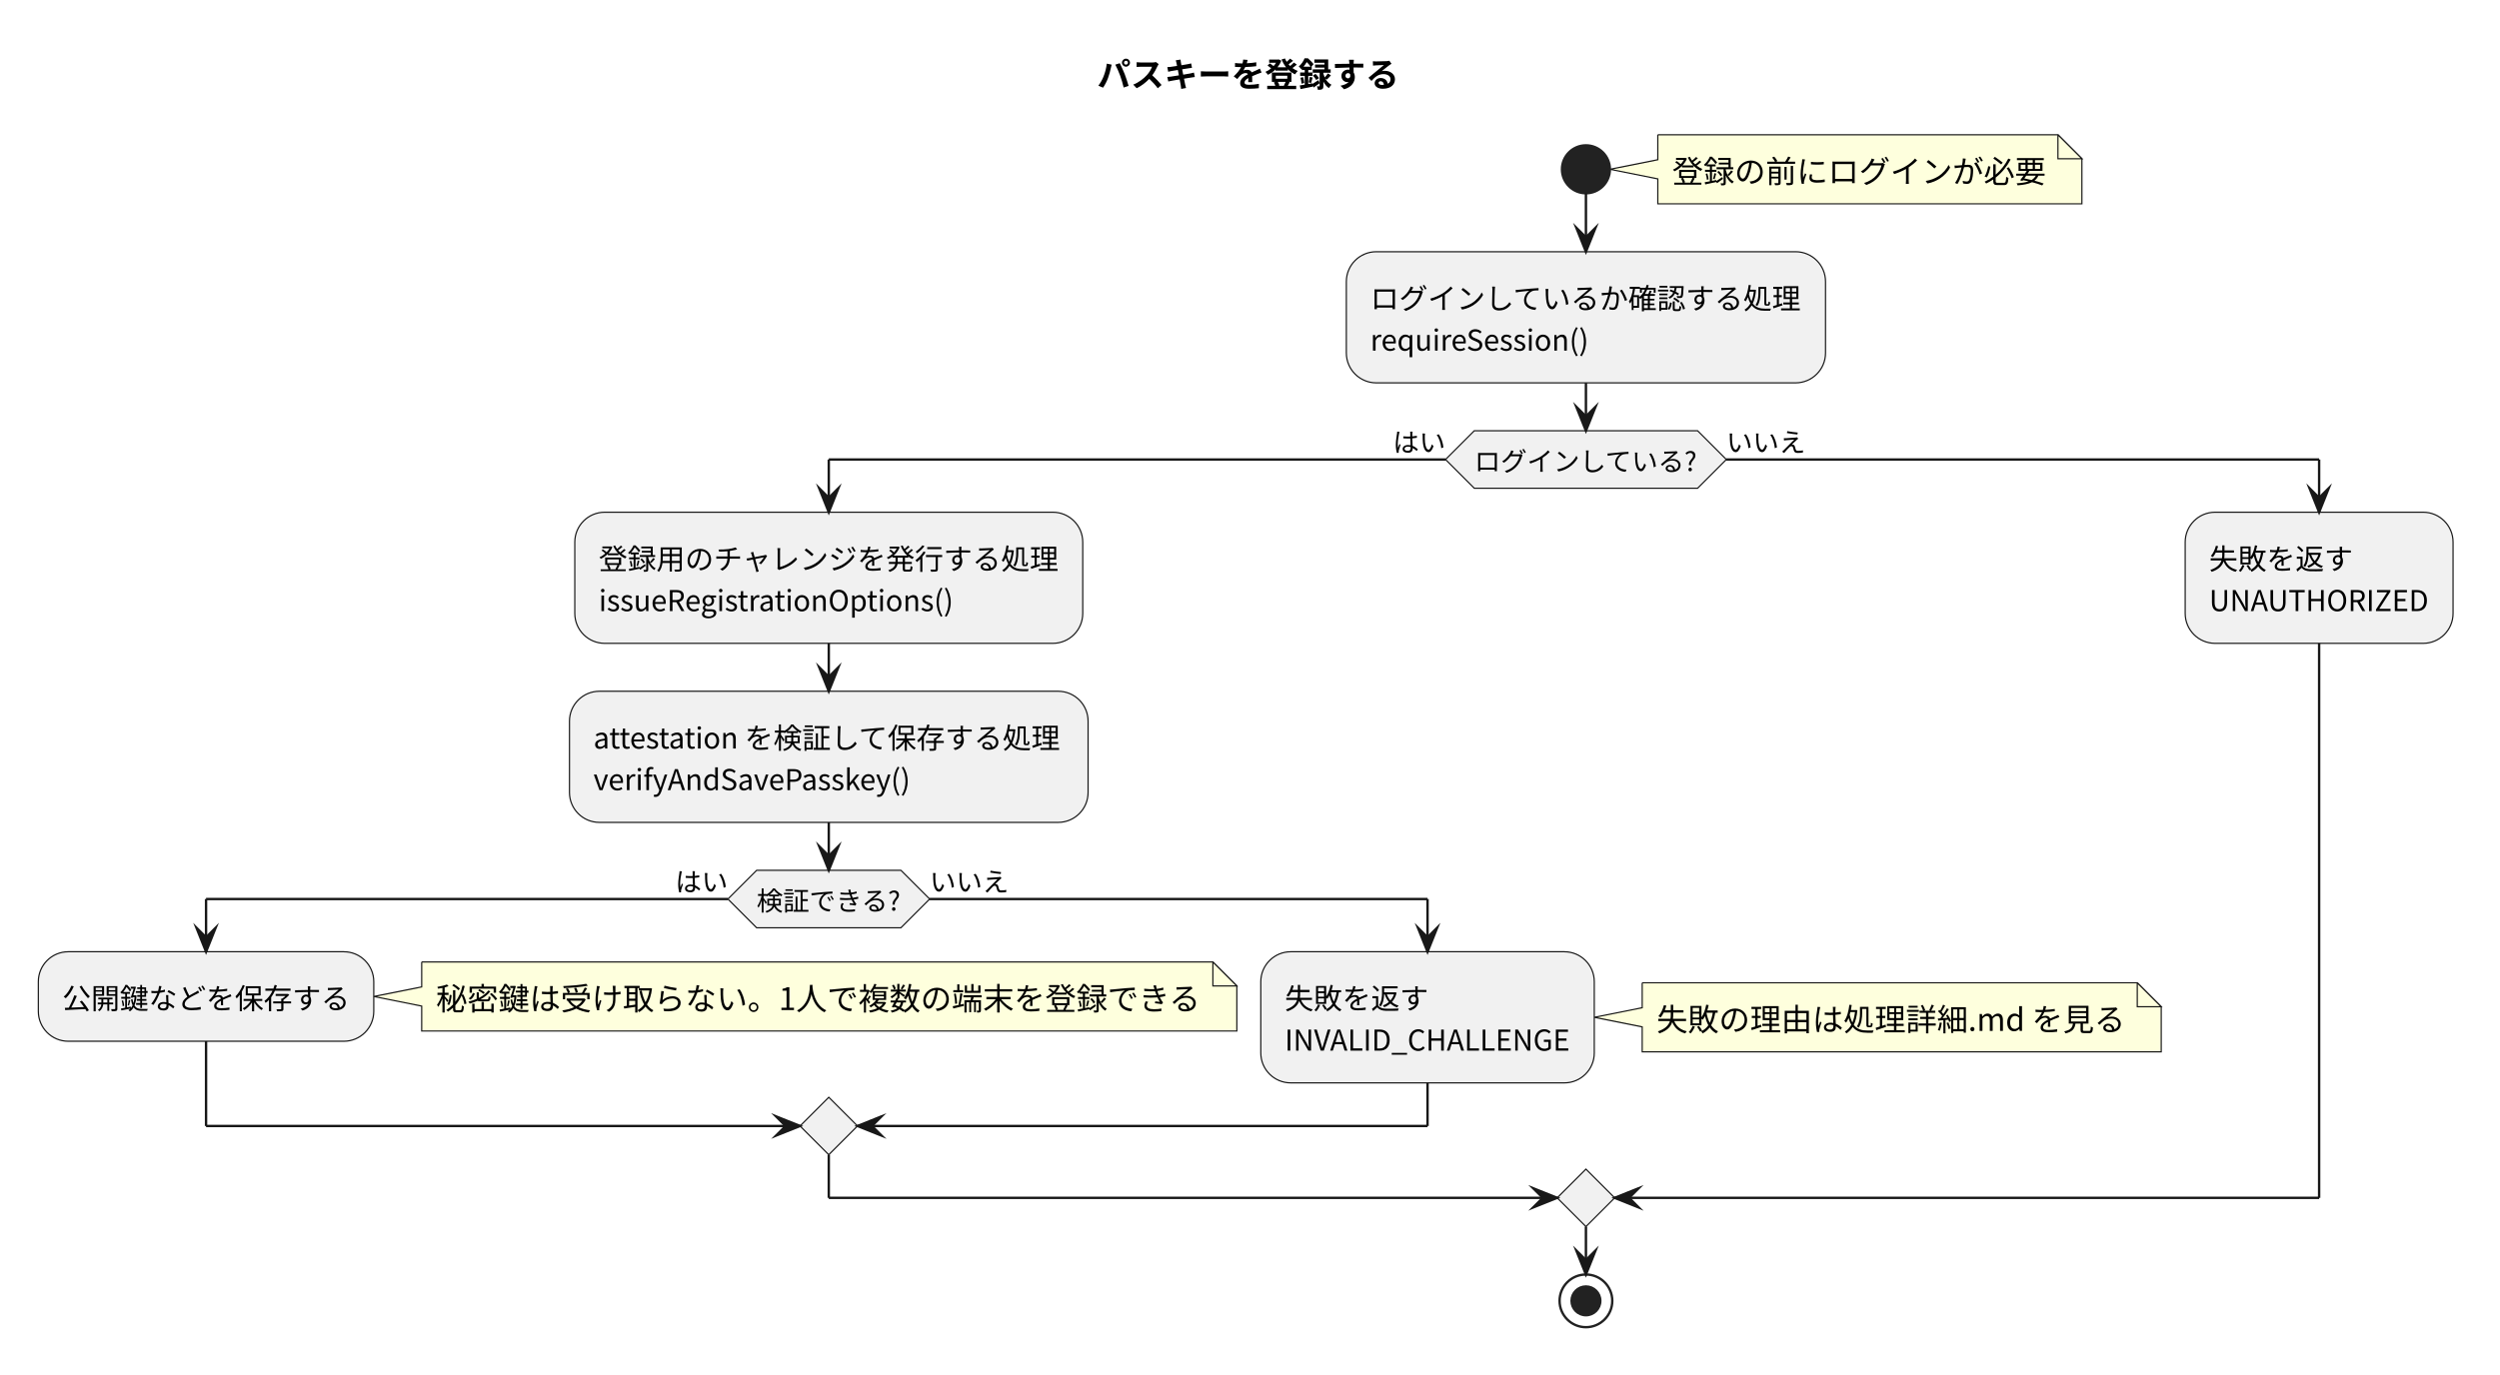
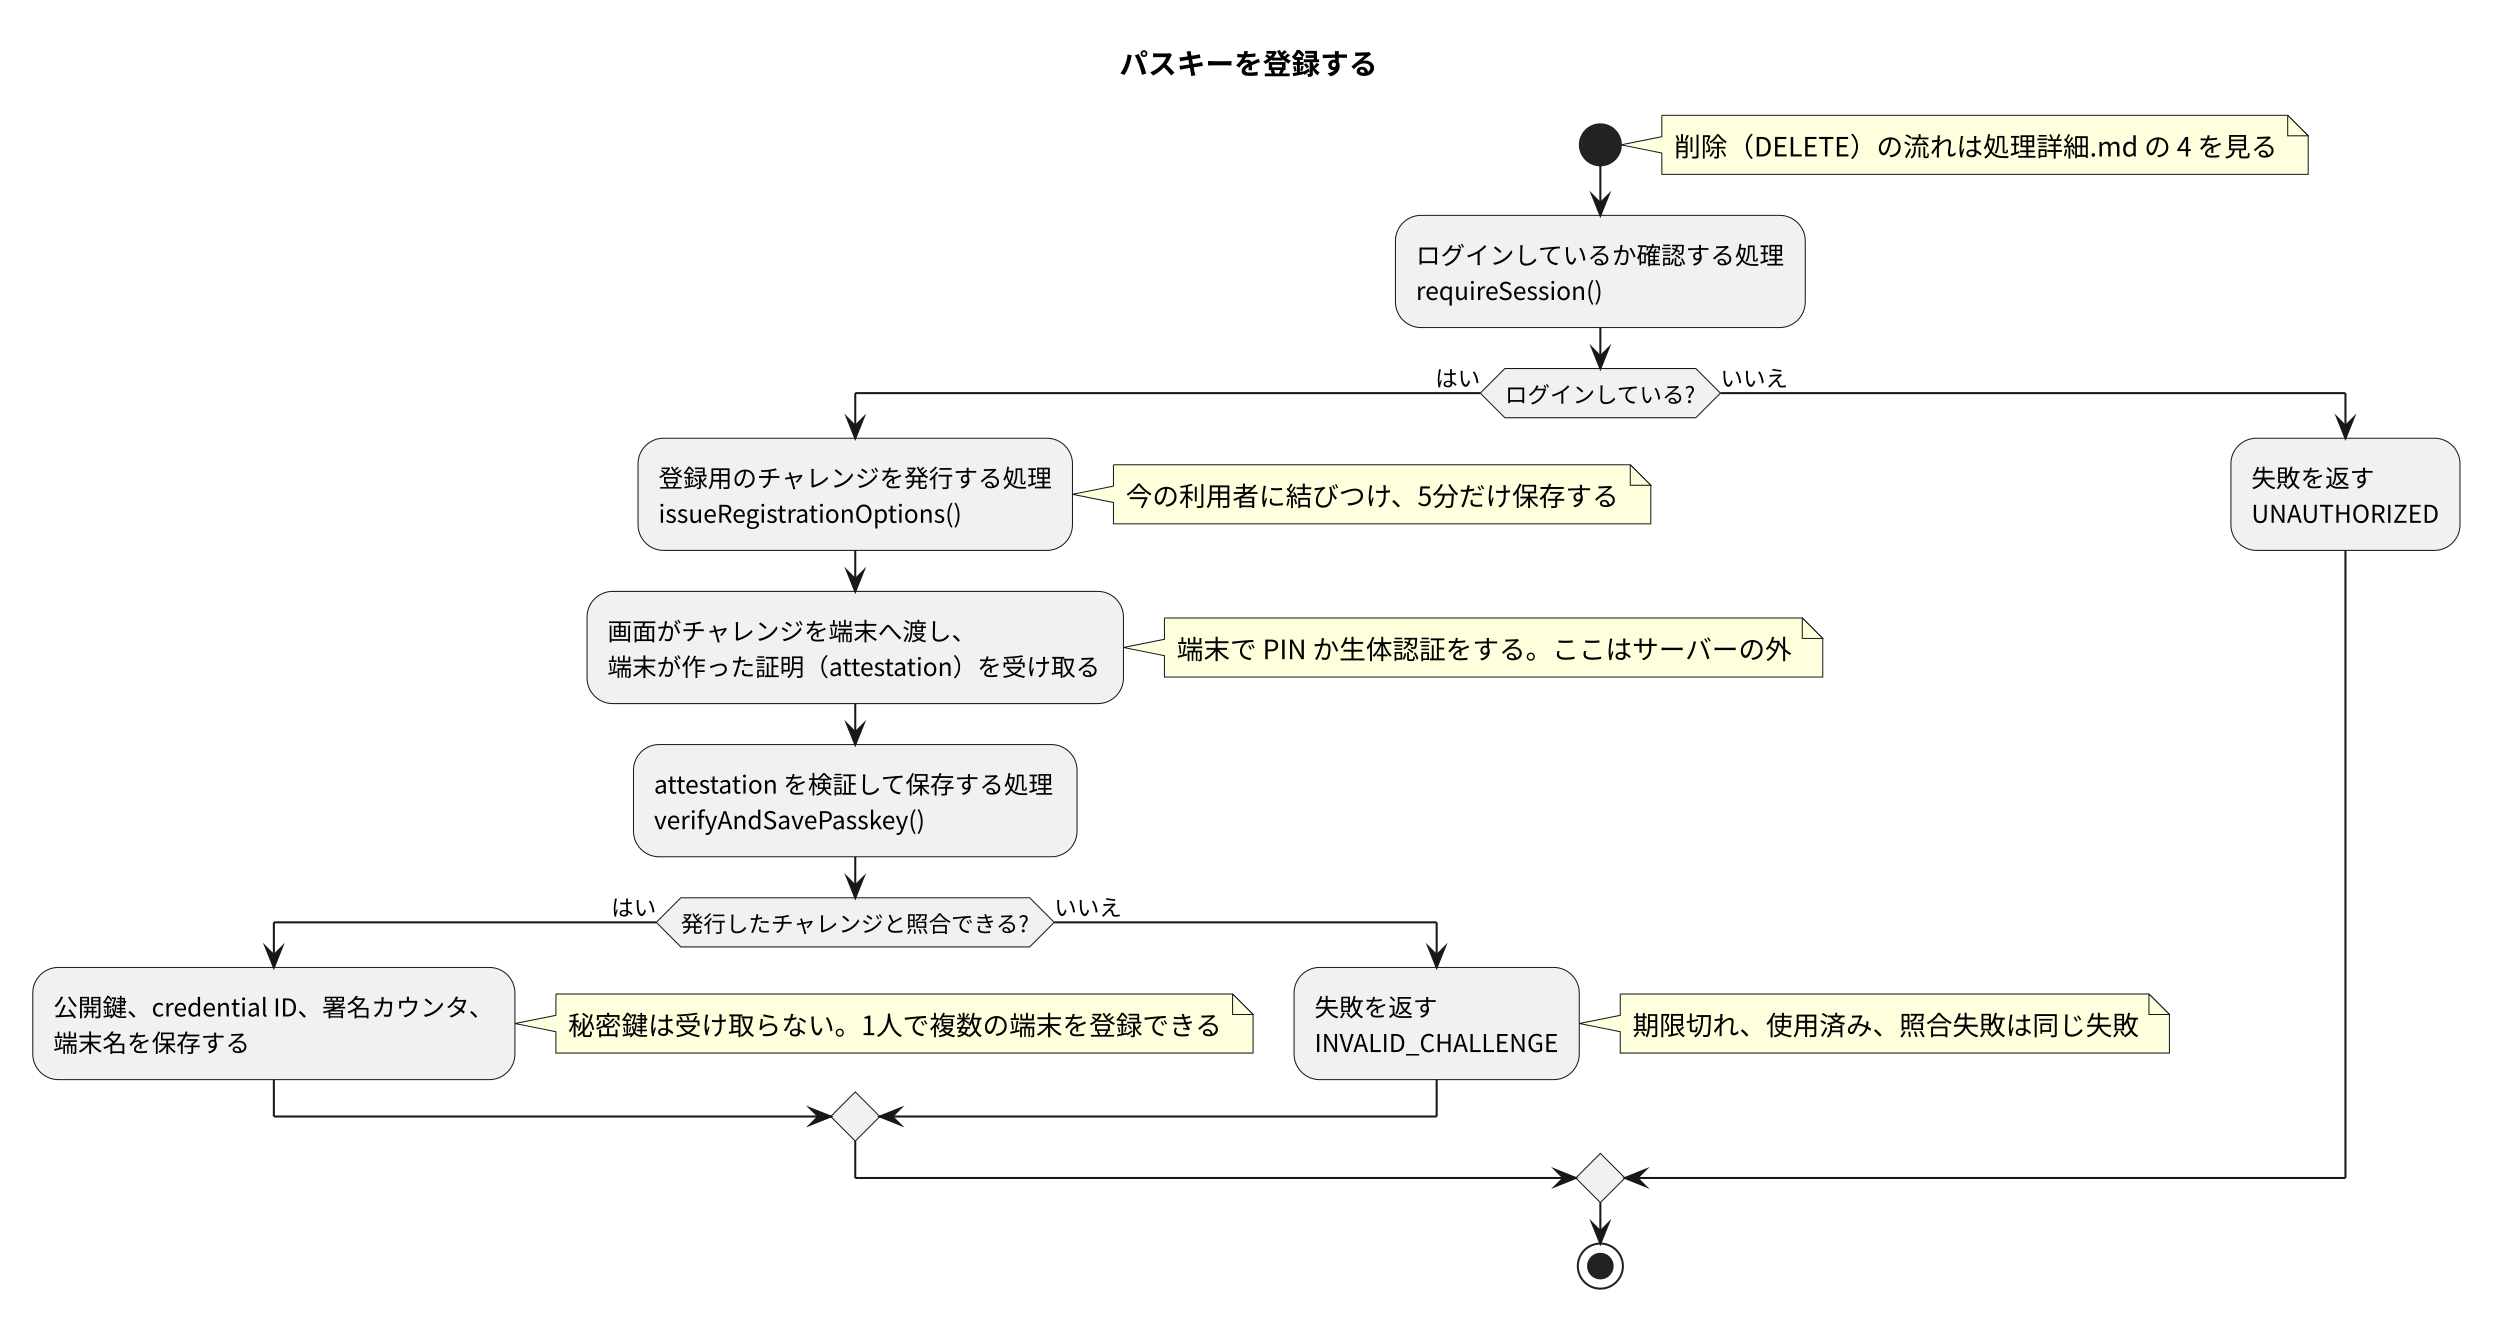
- <svg xmlns="http://www.w3.org/2000/svg" version="1.1" data-diagram-type="ACTIVITY" style="width:1043px;height:574px;background:#FFFFFF;" width="1043px" height="574px" viewBox="0 0 1043 574" zoomAndPan="magnify" preserveAspectRatio="none" contentStyleType="text/css">
+ <svg xmlns="http://www.w3.org/2000/svg" version="1.1" data-diagram-type="ACTIVITY" style="width:1220px;height:648px;background:#FFFFFF;" width="1220px" height="648px" viewBox="0 0 1220 648" zoomAndPan="magnify" preserveAspectRatio="none" contentStyleType="text/css">
  <defs />
  <g font-family="sans-serif" lengthAdjust="spacing">
    <g class="title" data-source-line="7">
-       <text x="457.913" y="36.24" fill="#000" font-size="14" textLength="125.999" font-weight="700" font-family="'Noto Sans CJK JP'">パスキーを登録する</text>
+       <text x="546.242" y="36.24" fill="#000" font-size="14" textLength="125.999" font-weight="700" font-family="'Noto Sans CJK JP'">パスキーを登録する</text>
    </g>
-     <path d="M691.915,56.272 L691.915,66.684 L671.915,70.684 L691.915,74.684 L691.915,85.096 A0,0 0 0 0 691.915,85.096 L868.915,85.096 A0,0 0 0 0 868.915,85.096 L868.915,66.272 L858.915,56.272 L691.915,56.272 A0,0 0 0 0 691.915,56.272" style="stroke:#181818;stroke-width:0.5;" fill="#FEFFDD" />
-     <path d="M858.915,56.272 L858.915,66.272 L868.915,66.272 L858.915,56.272" style="stroke:#181818;stroke-width:0.5;" fill="#FEFFDD" />
-     <text x="697.915" y="76.352" fill="#000" font-size="13" textLength="156" font-family="'Noto Sans CJK JP'">登録の前にログインが必要</text>
-     <ellipse cx="661.915" cy="70.684" rx="10" ry="10" fill="#222" style="stroke:#222;stroke-width:1;" />
-     <rect x="561.914" y="105.096" width="200.001" height="54.752" fill="#F1F1F1" style="stroke:#181818;stroke-width:0.5;" rx="12.5" ry="12.5" />
-     <text x="571.914" y="129.016" fill="#000" font-size="12" textLength="180.001" font-family="'Noto Sans CJK JP'">ログインしているか確認する処理</text>
-     <text x="571.914" y="146.392" fill="#000" font-size="12" textLength="91.669" font-family="'Noto Sans CJK JP'">requireSession()</text>
-     <polygon points="615.308,179.848,708.522,179.848,720.522,191.848,708.522,203.848,615.308,203.848,603.308,191.848,615.308,179.848" fill="#F1F1F1" style="stroke:#181818;stroke-width:0.5;stroke-linejoin:miter;stroke-miterlimit:10;" />
-     <text x="615.308" y="196.644" fill="#000" font-size="11" textLength="93.213" font-family="'Noto Sans CJK JP'">ログインしている?</text>
-     <text x="581.309" y="188.68" fill="#000" font-size="11" textLength="22" font-family="'Noto Sans CJK JP'">はい</text>
-     <text x="720.522" y="188.68" fill="#000" font-size="11" textLength="33" font-family="'Noto Sans CJK JP'">いいえ</text>
-     <rect x="239.904" y="213.848" width="212.001" height="54.752" fill="#F1F1F1" style="stroke:#181818;stroke-width:0.5;" rx="12.5" ry="12.5" />
-     <text x="249.904" y="237.768" fill="#000" font-size="12" textLength="192.001" font-family="'Noto Sans CJK JP'">登録用のチャレンジを発行する処理</text>
-     <text x="249.904" y="255.144" fill="#000" font-size="12" textLength="149.257" font-family="'Noto Sans CJK JP'">issueRegistrationOptions()</text>
-     <rect x="237.678" y="288.6" width="216.453" height="54.752" fill="#F1F1F1" style="stroke:#181818;stroke-width:0.5;" rx="12.5" ry="12.5" />
-     <text x="247.678" y="312.521" fill="#000" font-size="12" textLength="196.453" font-family="'Noto Sans CJK JP'">attestation を検証して保存する処理</text>
-     <text x="247.678" y="329.897" fill="#000" font-size="12" textLength="133.093" font-family="'Noto Sans CJK JP'">verifyAndSavePasskey()</text>
-     <polygon points="315.798,363.353,376.011,363.353,388.011,375.353,376.011,387.353,315.798,387.353,303.798,375.353,315.798,363.353" fill="#F1F1F1" style="stroke:#181818;stroke-width:0.5;stroke-linejoin:miter;stroke-miterlimit:10;" />
-     <text x="315.798" y="380.149" fill="#000" font-size="11" textLength="60.214" font-family="'Noto Sans CJK JP'">検証できる?</text>
-     <text x="281.798" y="372.185" fill="#000" font-size="11" textLength="22" font-family="'Noto Sans CJK JP'">はい</text>
-     <text x="388.011" y="372.185" fill="#000" font-size="11" textLength="33" font-family="'Noto Sans CJK JP'">いいえ</text>
-     <path d="M176.001,401.629 L176.001,412.041 L156.001,416.041 L176.001,420.041 L176.001,430.453 A0,0 0 0 0 176.001,430.453 L516.216,430.453 A0,0 0 0 0 516.216,430.453 L516.216,411.629 L506.216,401.629 L176.001,401.629 A0,0 0 0 0 176.001,401.629" style="stroke:#181818;stroke-width:0.5;" fill="#FEFFDD" />
-     <path d="M506.216,401.629 L506.216,411.629 L516.216,411.629 L506.216,401.629" style="stroke:#181818;stroke-width:0.5;" fill="#FEFFDD" />
-     <text x="182.001" y="421.709" fill="#000" font-size="13" textLength="319.215" font-family="'Noto Sans CJK JP'">秘密鍵は受け取らない。1人で複数の端末を登録できる</text>
-     <rect x="16" y="397.353" width="140.001" height="37.376" fill="#F1F1F1" style="stroke:#181818;stroke-width:0.5;" rx="12.5" ry="12.5" />
-     <text x="26" y="421.273" fill="#000" font-size="12" textLength="120.001" font-family="'Noto Sans CJK JP'">公開鍵などを保存する</text>
-     <path d="M685.401,410.317 L685.401,420.729 L665.401,424.729 L685.401,428.729 L685.401,439.141 A0,0 0 0 0 685.401,439.141 L902.025,439.141 A0,0 0 0 0 902.025,439.141 L902.025,420.317 L892.025,410.317 L685.401,410.317 A0,0 0 0 0 685.401,410.317" style="stroke:#181818;stroke-width:0.5;" fill="#FEFFDD" />
-     <path d="M892.025,410.317 L892.025,420.317 L902.025,420.317 L892.025,410.317" style="stroke:#181818;stroke-width:0.5;" fill="#FEFFDD" />
-     <text x="691.401" y="430.397" fill="#000" font-size="13" textLength="195.624" font-family="'Noto Sans CJK JP'">失敗の理由は処理詳細.md を見る</text>
-     <rect x="526.216" y="397.353" width="139.185" height="54.752" fill="#F1F1F1" style="stroke:#181818;stroke-width:0.5;" rx="12.5" ry="12.5" />
-     <text x="536.216" y="421.273" fill="#000" font-size="12" textLength="60" font-family="'Noto Sans CJK JP'">失敗を返す</text>
-     <text x="536.216" y="438.649" fill="#000" font-size="12" textLength="119.185" font-family="'Noto Sans CJK JP'">INVALID_CHALLENGE</text>
-     <polygon points="345.905,458.105,357.905,470.105,345.905,482.105,333.905,470.105,345.905,458.105" fill="#F1F1F1" style="stroke:#181818;stroke-width:0.5;stroke-linejoin:miter;stroke-miterlimit:10;" />
-     <rect x="912.025" y="213.848" width="111.801" height="54.752" fill="#F1F1F1" style="stroke:#181818;stroke-width:0.5;" rx="12.5" ry="12.5" />
-     <text x="922.025" y="237.768" fill="#000" font-size="12" textLength="60" font-family="'Noto Sans CJK JP'">失敗を返す</text>
-     <text x="922.025" y="255.144" fill="#000" font-size="12" textLength="91.801" font-family="'Noto Sans CJK JP'">UNAUTHORIZED</text>
-     <polygon points="661.915,488.105,673.915,500.105,661.915,512.105,649.915,500.105,661.915,488.105" fill="#F1F1F1" style="stroke:#181818;stroke-width:0.5;stroke-linejoin:miter;stroke-miterlimit:10;" />
-     <ellipse cx="661.915" cy="543.105" rx="11" ry="11" fill="none" style="stroke:#222;stroke-width:1;" />
-     <ellipse cx="661.915" cy="543.105" rx="6" ry="6" fill="#222" style="stroke:#222;stroke-width:1;" />
-     <line x1="661.915" y1="80.684" x2="661.915" y2="105.096" style="stroke:#181818;stroke-width:1;" />
-     <polygon points="657.915,95.096,661.915,105.096,665.915,95.096,661.915,99.096" fill="#181818" style="stroke:#181818;stroke-width:1;stroke-linejoin:miter;stroke-miterlimit:10;" />
-     <line x1="345.905" y1="268.6" x2="345.905" y2="288.6" style="stroke:#181818;stroke-width:1;" />
-     <polygon points="341.905,278.6,345.905,288.6,349.905,278.6,345.905,282.6" fill="#181818" style="stroke:#181818;stroke-width:1;stroke-linejoin:miter;stroke-miterlimit:10;" />
-     <line x1="303.798" y1="375.353" x2="86" y2="375.353" style="stroke:#181818;stroke-width:1;" />
-     <line x1="86" y1="375.353" x2="86" y2="397.353" style="stroke:#181818;stroke-width:1;" />
-     <polygon points="82,387.353,86,397.353,90,387.353,86,391.353" fill="#181818" style="stroke:#181818;stroke-width:1;stroke-linejoin:miter;stroke-miterlimit:10;" />
-     <line x1="388.011" y1="375.353" x2="595.809" y2="375.353" style="stroke:#181818;stroke-width:1;" />
-     <line x1="595.809" y1="375.353" x2="595.809" y2="397.353" style="stroke:#181818;stroke-width:1;" />
-     <polygon points="591.809,387.353,595.809,397.353,599.809,387.353,595.809,391.353" fill="#181818" style="stroke:#181818;stroke-width:1;stroke-linejoin:miter;stroke-miterlimit:10;" />
-     <line x1="86" y1="434.729" x2="86" y2="470.105" style="stroke:#181818;stroke-width:1;" />
-     <line x1="86" y1="470.105" x2="333.905" y2="470.105" style="stroke:#181818;stroke-width:1;" />
-     <polygon points="323.905,466.105,333.905,470.105,323.905,474.105,327.905,470.105" fill="#181818" style="stroke:#181818;stroke-width:1;stroke-linejoin:miter;stroke-miterlimit:10;" />
-     <line x1="595.809" y1="452.105" x2="595.809" y2="470.105" style="stroke:#181818;stroke-width:1;" />
-     <line x1="595.809" y1="470.105" x2="357.905" y2="470.105" style="stroke:#181818;stroke-width:1;" />
-     <polygon points="367.905,466.105,357.905,470.105,367.905,474.105,363.905,470.105" fill="#181818" style="stroke:#181818;stroke-width:1;stroke-linejoin:miter;stroke-miterlimit:10;" />
-     <line x1="345.905" y1="343.353" x2="345.905" y2="363.353" style="stroke:#181818;stroke-width:1;" />
-     <polygon points="341.905,353.353,345.905,363.353,349.905,353.353,345.905,357.353" fill="#181818" style="stroke:#181818;stroke-width:1;stroke-linejoin:miter;stroke-miterlimit:10;" />
-     <line x1="603.308" y1="191.848" x2="345.905" y2="191.848" style="stroke:#181818;stroke-width:1;" />
-     <line x1="345.905" y1="191.848" x2="345.905" y2="213.848" style="stroke:#181818;stroke-width:1;" />
-     <polygon points="341.905,203.848,345.905,213.848,349.905,203.848,345.905,207.848" fill="#181818" style="stroke:#181818;stroke-width:1;stroke-linejoin:miter;stroke-miterlimit:10;" />
-     <line x1="720.522" y1="191.848" x2="967.926" y2="191.848" style="stroke:#181818;stroke-width:1;" />
-     <line x1="967.926" y1="191.848" x2="967.926" y2="213.848" style="stroke:#181818;stroke-width:1;" />
-     <polygon points="963.926,203.848,967.926,213.848,971.926,203.848,967.926,207.848" fill="#181818" style="stroke:#181818;stroke-width:1;stroke-linejoin:miter;stroke-miterlimit:10;" />
-     <line x1="345.905" y1="482.105" x2="345.905" y2="500.105" style="stroke:#181818;stroke-width:1;" />
-     <line x1="345.905" y1="500.105" x2="649.915" y2="500.105" style="stroke:#181818;stroke-width:1;" />
-     <polygon points="639.915,496.105,649.915,500.105,639.915,504.105,643.915,500.105" fill="#181818" style="stroke:#181818;stroke-width:1;stroke-linejoin:miter;stroke-miterlimit:10;" />
-     <line x1="967.926" y1="268.6" x2="967.926" y2="500.105" style="stroke:#181818;stroke-width:1;" />
-     <line x1="967.926" y1="500.105" x2="673.915" y2="500.105" style="stroke:#181818;stroke-width:1;" />
-     <polygon points="683.915,496.105,673.915,500.105,683.915,504.105,679.915,500.105" fill="#181818" style="stroke:#181818;stroke-width:1;stroke-linejoin:miter;stroke-miterlimit:10;" />
-     <line x1="661.915" y1="159.848" x2="661.915" y2="179.848" style="stroke:#181818;stroke-width:1;" />
-     <polygon points="657.915,169.848,661.915,179.848,665.915,169.848,661.915,173.848" fill="#181818" style="stroke:#181818;stroke-width:1;stroke-linejoin:miter;stroke-miterlimit:10;" />
-     <line x1="661.915" y1="512.105" x2="661.915" y2="532.105" style="stroke:#181818;stroke-width:1;" />
-     <polygon points="657.915,522.105,661.915,532.105,665.915,522.105,661.915,526.105" fill="#181818" style="stroke:#181818;stroke-width:1;stroke-linejoin:miter;stroke-miterlimit:10;" />
+     <path d="M810.974,56.272 L810.974,66.684 L790.974,70.684 L810.974,74.684 L810.974,85.096 A0,0 0 0 0 810.974,85.096 L1126.398,85.096 A0,0 0 0 0 1126.398,85.096 L1126.398,66.272 L1116.398,56.272 L810.974,56.272 A0,0 0 0 0 810.974,56.272" style="stroke:#181818;stroke-width:0.5;" fill="#FEFFDD" />
+     <path d="M1116.398,56.272 L1116.398,66.272 L1126.398,66.272 L1116.398,56.272" style="stroke:#181818;stroke-width:0.5;" fill="#FEFFDD" />
+     <text x="816.974" y="76.352" fill="#000" font-size="13" textLength="294.424" font-family="'Noto Sans CJK JP'">削除（DELETE）の流れは処理詳細.md の 4 を見る</text>
+     <ellipse cx="780.974" cy="70.684" rx="10" ry="10" fill="#222" style="stroke:#222;stroke-width:1;" />
+     <rect x="680.973" y="105.096" width="200.001" height="54.752" fill="#F1F1F1" style="stroke:#181818;stroke-width:0.5;" rx="12.5" ry="12.5" />
+     <text x="690.973" y="129.016" fill="#000" font-size="12" textLength="180.001" font-family="'Noto Sans CJK JP'">ログインしているか確認する処理</text>
+     <text x="690.973" y="146.392" fill="#000" font-size="12" textLength="91.669" font-family="'Noto Sans CJK JP'">requireSession()</text>
+     <polygon points="734.367,179.848,827.58,179.848,839.58,191.848,827.58,203.848,734.367,203.848,722.367,191.848,734.367,179.848" fill="#F1F1F1" style="stroke:#181818;stroke-width:0.5;stroke-linejoin:miter;stroke-miterlimit:10;" />
+     <text x="734.367" y="196.644" fill="#000" font-size="11" textLength="93.213" font-family="'Noto Sans CJK JP'">ログインしている?</text>
+     <text x="700.367" y="188.68" fill="#000" font-size="11" textLength="22" font-family="'Noto Sans CJK JP'">はい</text>
+     <text x="839.58" y="188.68" fill="#000" font-size="11" textLength="33" font-family="'Noto Sans CJK JP'">いいえ</text>
+     <path d="M543.366,226.812 L543.366,237.224 L523.366,241.224 L543.366,245.224 L543.366,255.636 A0,0 0 0 0 543.366,255.636 L805.581,255.636 A0,0 0 0 0 805.581,255.636 L805.581,236.812 L795.581,226.812 L543.366,226.812 A0,0 0 0 0 543.366,226.812" style="stroke:#181818;stroke-width:0.5;" fill="#FEFFDD" />
+     <path d="M795.581,226.812 L795.581,236.812 L805.581,236.812 L795.581,226.812" style="stroke:#181818;stroke-width:0.5;" fill="#FEFFDD" />
+     <text x="549.366" y="246.892" fill="#000" font-size="13" textLength="241.215" font-family="'Noto Sans CJK JP'">今の利用者に結びつけ、5分だけ保存する</text>
+     <rect x="311.364" y="213.848" width="212.001" height="54.752" fill="#F1F1F1" style="stroke:#181818;stroke-width:0.5;" rx="12.5" ry="12.5" />
+     <text x="321.364" y="237.768" fill="#000" font-size="12" textLength="192.001" font-family="'Noto Sans CJK JP'">登録用のチャレンジを発行する処理</text>
+     <text x="321.364" y="255.144" fill="#000" font-size="12" textLength="149.257" font-family="'Noto Sans CJK JP'">issueRegistrationOptions()</text>
+     <path d="M568.248,301.565 L568.248,311.977 L548.248,315.977 L568.248,319.977 L568.248,330.389 A0,0 0 0 0 568.248,330.389 L889.509,330.389 A0,0 0 0 0 889.509,330.389 L889.509,311.565 L879.509,301.565 L568.248,301.565 A0,0 0 0 0 568.248,301.565" style="stroke:#181818;stroke-width:0.5;" fill="#FEFFDD" />
+     <path d="M879.509,301.565 L879.509,311.565 L889.509,311.565 L879.509,301.565" style="stroke:#181818;stroke-width:0.5;" fill="#FEFFDD" />
+     <text x="574.248" y="321.645" fill="#000" font-size="13" textLength="300.261" font-family="'Noto Sans CJK JP'">端末で PIN か生体認証をする。ここはサーバーの外</text>
+     <rect x="286.482" y="288.6" width="261.766" height="54.752" fill="#F1F1F1" style="stroke:#181818;stroke-width:0.5;" rx="12.5" ry="12.5" />
+     <text x="296.482" y="312.521" fill="#000" font-size="12" textLength="180.001" font-family="'Noto Sans CJK JP'">画面がチャレンジを端末へ渡し、</text>
+     <text x="296.482" y="329.897" fill="#000" font-size="12" textLength="241.766" font-family="'Noto Sans CJK JP'">端末が作った証明（attestation）を受け取る</text>
+     <rect x="309.138" y="363.353" width="216.453" height="54.752" fill="#F1F1F1" style="stroke:#181818;stroke-width:0.5;" rx="12.5" ry="12.5" />
+     <text x="319.138" y="387.273" fill="#000" font-size="12" textLength="196.453" font-family="'Noto Sans CJK JP'">attestation を検証して保存する処理</text>
+     <text x="319.138" y="404.649" fill="#000" font-size="12" textLength="133.093" font-family="'Noto Sans CJK JP'">verifyAndSavePasskey()</text>
+     <polygon points="332.259,438.105,502.471,438.105,514.471,450.105,502.471,462.105,332.259,462.105,320.259,450.105,332.259,438.105" fill="#F1F1F1" style="stroke:#181818;stroke-width:0.5;stroke-linejoin:miter;stroke-miterlimit:10;" />
+     <text x="332.259" y="454.901" fill="#000" font-size="11" textLength="170.213" font-family="'Noto Sans CJK JP'">発行したチャレンジと照合できる?</text>
+     <text x="298.259" y="446.937" fill="#000" font-size="11" textLength="22" font-family="'Noto Sans CJK JP'">はい</text>
+     <text x="514.471" y="446.937" fill="#000" font-size="11" textLength="33" font-family="'Noto Sans CJK JP'">いいえ</text>
+     <path d="M271.282,485.069 L271.282,495.481 L251.282,499.481 L271.282,503.481 L271.282,513.893 A0,0 0 0 0 271.282,513.893 L611.497,513.893 A0,0 0 0 0 611.497,513.893 L611.497,495.069 L601.497,485.069 L271.282,485.069 A0,0 0 0 0 271.282,485.069" style="stroke:#181818;stroke-width:0.5;" fill="#FEFFDD" />
+     <path d="M601.497,485.069 L601.497,495.069 L611.497,495.069 L601.497,485.069" style="stroke:#181818;stroke-width:0.5;" fill="#FEFFDD" />
+     <text x="277.282" y="505.149" fill="#000" font-size="13" textLength="319.215" font-family="'Noto Sans CJK JP'">秘密鍵は受け取らない。1人で複数の端末を登録できる</text>
+     <rect x="16" y="472.105" width="235.282" height="54.752" fill="#F1F1F1" style="stroke:#181818;stroke-width:0.5;" rx="12.5" ry="12.5" />
+     <text x="26" y="496.025" fill="#000" font-size="12" textLength="215.282" font-family="'Noto Sans CJK JP'">公開鍵、credential ID、署名カウンタ、</text>
+     <text x="26" y="513.401" fill="#000" font-size="12" textLength="96.001" font-family="'Noto Sans CJK JP'">端末名を保存する</text>
+     <path d="M790.682,485.069 L790.682,495.481 L770.682,499.481 L790.682,503.481 L790.682,513.893 A0,0 0 0 0 790.682,513.893 L1058.682,513.893 A0,0 0 0 0 1058.682,513.893 L1058.682,495.069 L1048.682,485.069 L790.682,485.069 A0,0 0 0 0 790.682,485.069" style="stroke:#181818;stroke-width:0.5;" fill="#FEFFDD" />
+     <path d="M1048.682,485.069 L1048.682,495.069 L1058.682,495.069 L1048.682,485.069" style="stroke:#181818;stroke-width:0.5;" fill="#FEFFDD" />
+     <text x="796.682" y="505.149" fill="#000" font-size="13" textLength="247" font-family="'Noto Sans CJK JP'">期限切れ、使用済み、照合失敗は同じ失敗</text>
+     <rect x="631.497" y="472.105" width="139.185" height="54.752" fill="#F1F1F1" style="stroke:#181818;stroke-width:0.5;" rx="12.5" ry="12.5" />
+     <text x="641.497" y="496.025" fill="#000" font-size="12" textLength="60" font-family="'Noto Sans CJK JP'">失敗を返す</text>
+     <text x="641.497" y="513.401" fill="#000" font-size="12" textLength="119.185" font-family="'Noto Sans CJK JP'">INVALID_CHALLENGE</text>
+     <polygon points="417.365,532.857,429.365,544.857,417.365,556.857,405.365,544.857,417.365,532.857" fill="#F1F1F1" style="stroke:#181818;stroke-width:0.5;stroke-linejoin:miter;stroke-miterlimit:10;" />
+     <rect x="1088.682" y="213.848" width="111.801" height="54.752" fill="#F1F1F1" style="stroke:#181818;stroke-width:0.5;" rx="12.5" ry="12.5" />
+     <text x="1098.682" y="237.768" fill="#000" font-size="12" textLength="60" font-family="'Noto Sans CJK JP'">失敗を返す</text>
+     <text x="1098.682" y="255.144" fill="#000" font-size="12" textLength="91.801" font-family="'Noto Sans CJK JP'">UNAUTHORIZED</text>
+     <polygon points="780.974,562.857,792.974,574.857,780.974,586.857,768.974,574.857,780.974,562.857" fill="#F1F1F1" style="stroke:#181818;stroke-width:0.5;stroke-linejoin:miter;stroke-miterlimit:10;" />
+     <ellipse cx="780.974" cy="617.857" rx="11" ry="11" fill="none" style="stroke:#222;stroke-width:1;" />
+     <ellipse cx="780.974" cy="617.857" rx="6" ry="6" fill="#222" style="stroke:#222;stroke-width:1;" />
+     <line x1="780.974" y1="80.684" x2="780.974" y2="105.096" style="stroke:#181818;stroke-width:1;" />
+     <polygon points="776.974,95.096,780.974,105.096,784.974,95.096,780.974,99.096" fill="#181818" style="stroke:#181818;stroke-width:1;stroke-linejoin:miter;stroke-miterlimit:10;" />
+     <line x1="417.365" y1="268.6" x2="417.365" y2="288.6" style="stroke:#181818;stroke-width:1;" />
+     <polygon points="413.365,278.6,417.365,288.6,421.365,278.6,417.365,282.6" fill="#181818" style="stroke:#181818;stroke-width:1;stroke-linejoin:miter;stroke-miterlimit:10;" />
+     <line x1="417.365" y1="343.353" x2="417.365" y2="363.353" style="stroke:#181818;stroke-width:1;" />
+     <polygon points="413.365,353.353,417.365,363.353,421.365,353.353,417.365,357.353" fill="#181818" style="stroke:#181818;stroke-width:1;stroke-linejoin:miter;stroke-miterlimit:10;" />
+     <line x1="320.259" y1="450.105" x2="133.641" y2="450.105" style="stroke:#181818;stroke-width:1;" />
+     <line x1="133.641" y1="450.105" x2="133.641" y2="472.105" style="stroke:#181818;stroke-width:1;" />
+     <polygon points="129.641,462.105,133.641,472.105,137.641,462.105,133.641,466.105" fill="#181818" style="stroke:#181818;stroke-width:1;stroke-linejoin:miter;stroke-miterlimit:10;" />
+     <line x1="514.471" y1="450.105" x2="701.089" y2="450.105" style="stroke:#181818;stroke-width:1;" />
+     <line x1="701.089" y1="450.105" x2="701.089" y2="472.105" style="stroke:#181818;stroke-width:1;" />
+     <polygon points="697.089,462.105,701.089,472.105,705.089,462.105,701.089,466.105" fill="#181818" style="stroke:#181818;stroke-width:1;stroke-linejoin:miter;stroke-miterlimit:10;" />
+     <line x1="133.641" y1="526.857" x2="133.641" y2="544.857" style="stroke:#181818;stroke-width:1;" />
+     <line x1="133.641" y1="544.857" x2="405.365" y2="544.857" style="stroke:#181818;stroke-width:1;" />
+     <polygon points="395.365,540.857,405.365,544.857,395.365,548.857,399.365,544.857" fill="#181818" style="stroke:#181818;stroke-width:1;stroke-linejoin:miter;stroke-miterlimit:10;" />
+     <line x1="701.089" y1="526.857" x2="701.089" y2="544.857" style="stroke:#181818;stroke-width:1;" />
+     <line x1="701.089" y1="544.857" x2="429.365" y2="544.857" style="stroke:#181818;stroke-width:1;" />
+     <polygon points="439.365,540.857,429.365,544.857,439.365,548.857,435.365,544.857" fill="#181818" style="stroke:#181818;stroke-width:1;stroke-linejoin:miter;stroke-miterlimit:10;" />
+     <line x1="417.365" y1="418.105" x2="417.365" y2="438.105" style="stroke:#181818;stroke-width:1;" />
+     <polygon points="413.365,428.105,417.365,438.105,421.365,428.105,417.365,432.105" fill="#181818" style="stroke:#181818;stroke-width:1;stroke-linejoin:miter;stroke-miterlimit:10;" />
+     <line x1="722.367" y1="191.848" x2="417.365" y2="191.848" style="stroke:#181818;stroke-width:1;" />
+     <line x1="417.365" y1="191.848" x2="417.365" y2="213.848" style="stroke:#181818;stroke-width:1;" />
+     <polygon points="413.365,203.848,417.365,213.848,421.365,203.848,417.365,207.848" fill="#181818" style="stroke:#181818;stroke-width:1;stroke-linejoin:miter;stroke-miterlimit:10;" />
+     <line x1="839.58" y1="191.848" x2="1144.582" y2="191.848" style="stroke:#181818;stroke-width:1;" />
+     <line x1="1144.582" y1="191.848" x2="1144.582" y2="213.848" style="stroke:#181818;stroke-width:1;" />
+     <polygon points="1140.582,203.848,1144.582,213.848,1148.582,203.848,1144.582,207.848" fill="#181818" style="stroke:#181818;stroke-width:1;stroke-linejoin:miter;stroke-miterlimit:10;" />
+     <line x1="417.365" y1="556.857" x2="417.365" y2="574.857" style="stroke:#181818;stroke-width:1;" />
+     <line x1="417.365" y1="574.857" x2="768.974" y2="574.857" style="stroke:#181818;stroke-width:1;" />
+     <polygon points="758.974,570.857,768.974,574.857,758.974,578.857,762.974,574.857" fill="#181818" style="stroke:#181818;stroke-width:1;stroke-linejoin:miter;stroke-miterlimit:10;" />
+     <line x1="1144.582" y1="268.6" x2="1144.582" y2="574.857" style="stroke:#181818;stroke-width:1;" />
+     <line x1="1144.582" y1="574.857" x2="792.974" y2="574.857" style="stroke:#181818;stroke-width:1;" />
+     <polygon points="802.974,570.857,792.974,574.857,802.974,578.857,798.974,574.857" fill="#181818" style="stroke:#181818;stroke-width:1;stroke-linejoin:miter;stroke-miterlimit:10;" />
+     <line x1="780.974" y1="159.848" x2="780.974" y2="179.848" style="stroke:#181818;stroke-width:1;" />
+     <polygon points="776.974,169.848,780.974,179.848,784.974,169.848,780.974,173.848" fill="#181818" style="stroke:#181818;stroke-width:1;stroke-linejoin:miter;stroke-miterlimit:10;" />
+     <line x1="780.974" y1="586.857" x2="780.974" y2="606.857" style="stroke:#181818;stroke-width:1;" />
+     <polygon points="776.974,596.857,780.974,606.857,784.974,596.857,780.974,600.857" fill="#181818" style="stroke:#181818;stroke-width:1;stroke-linejoin:miter;stroke-miterlimit:10;" />
  </g>
</svg>
